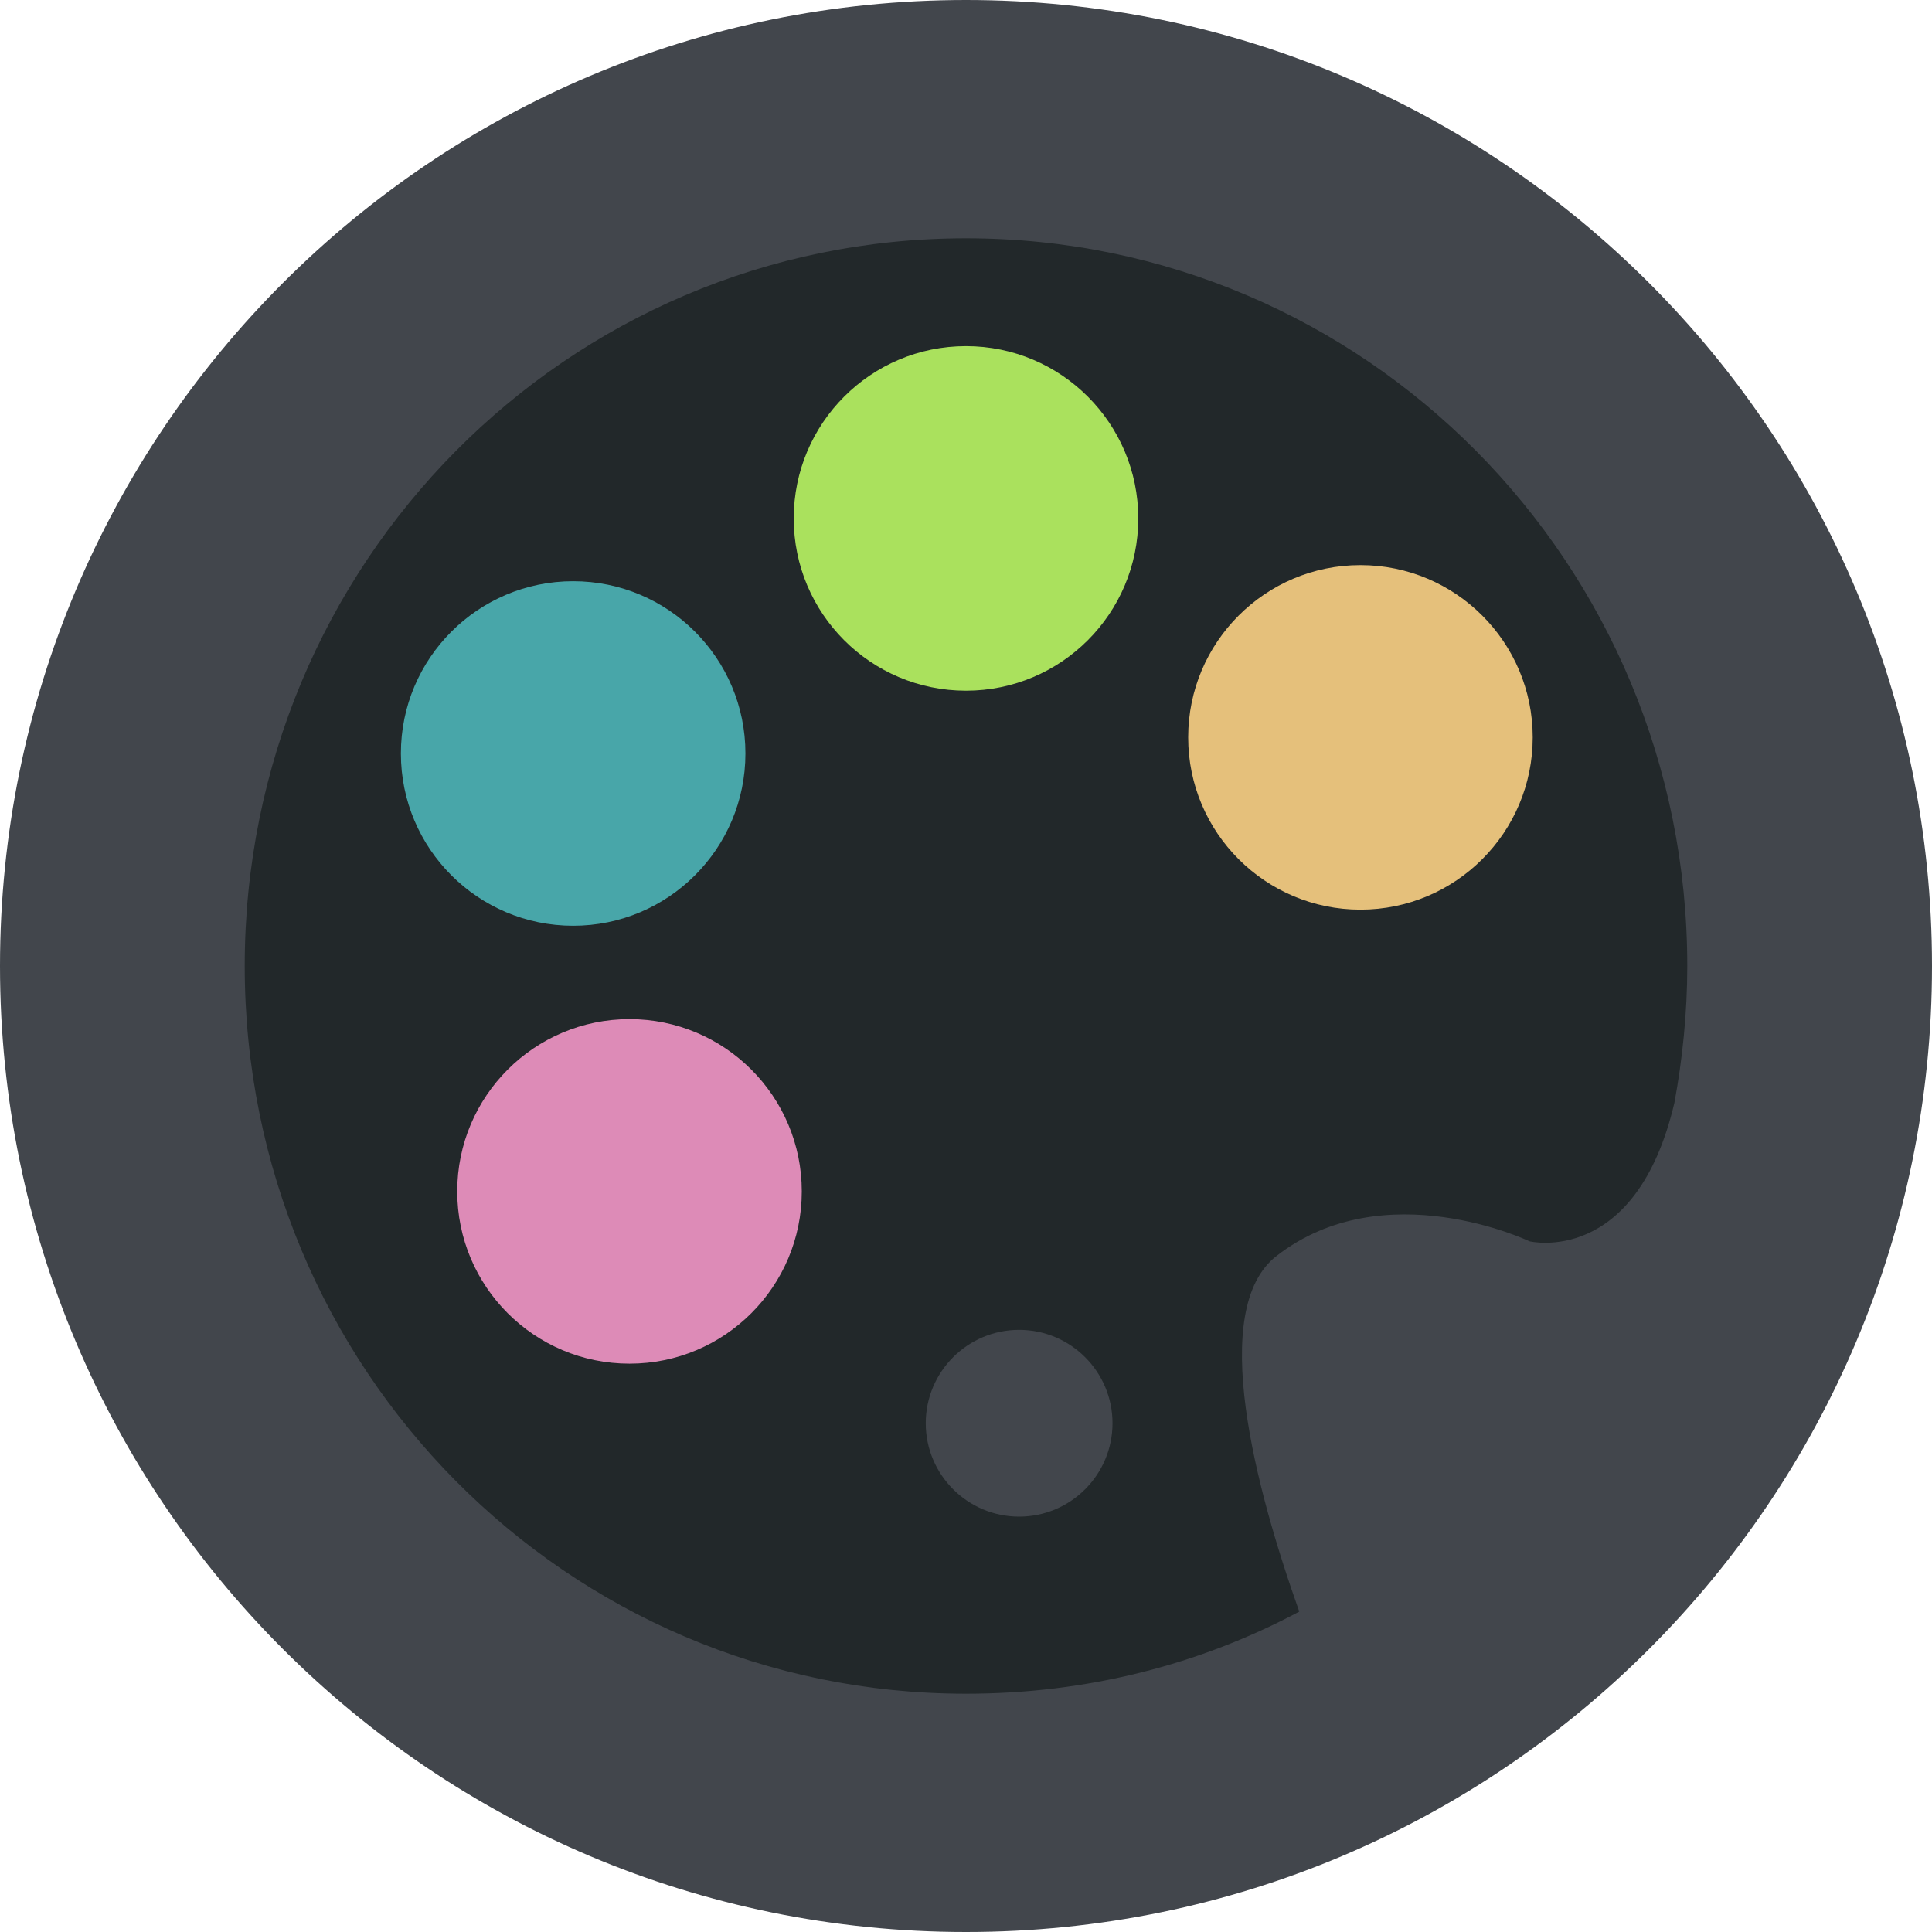
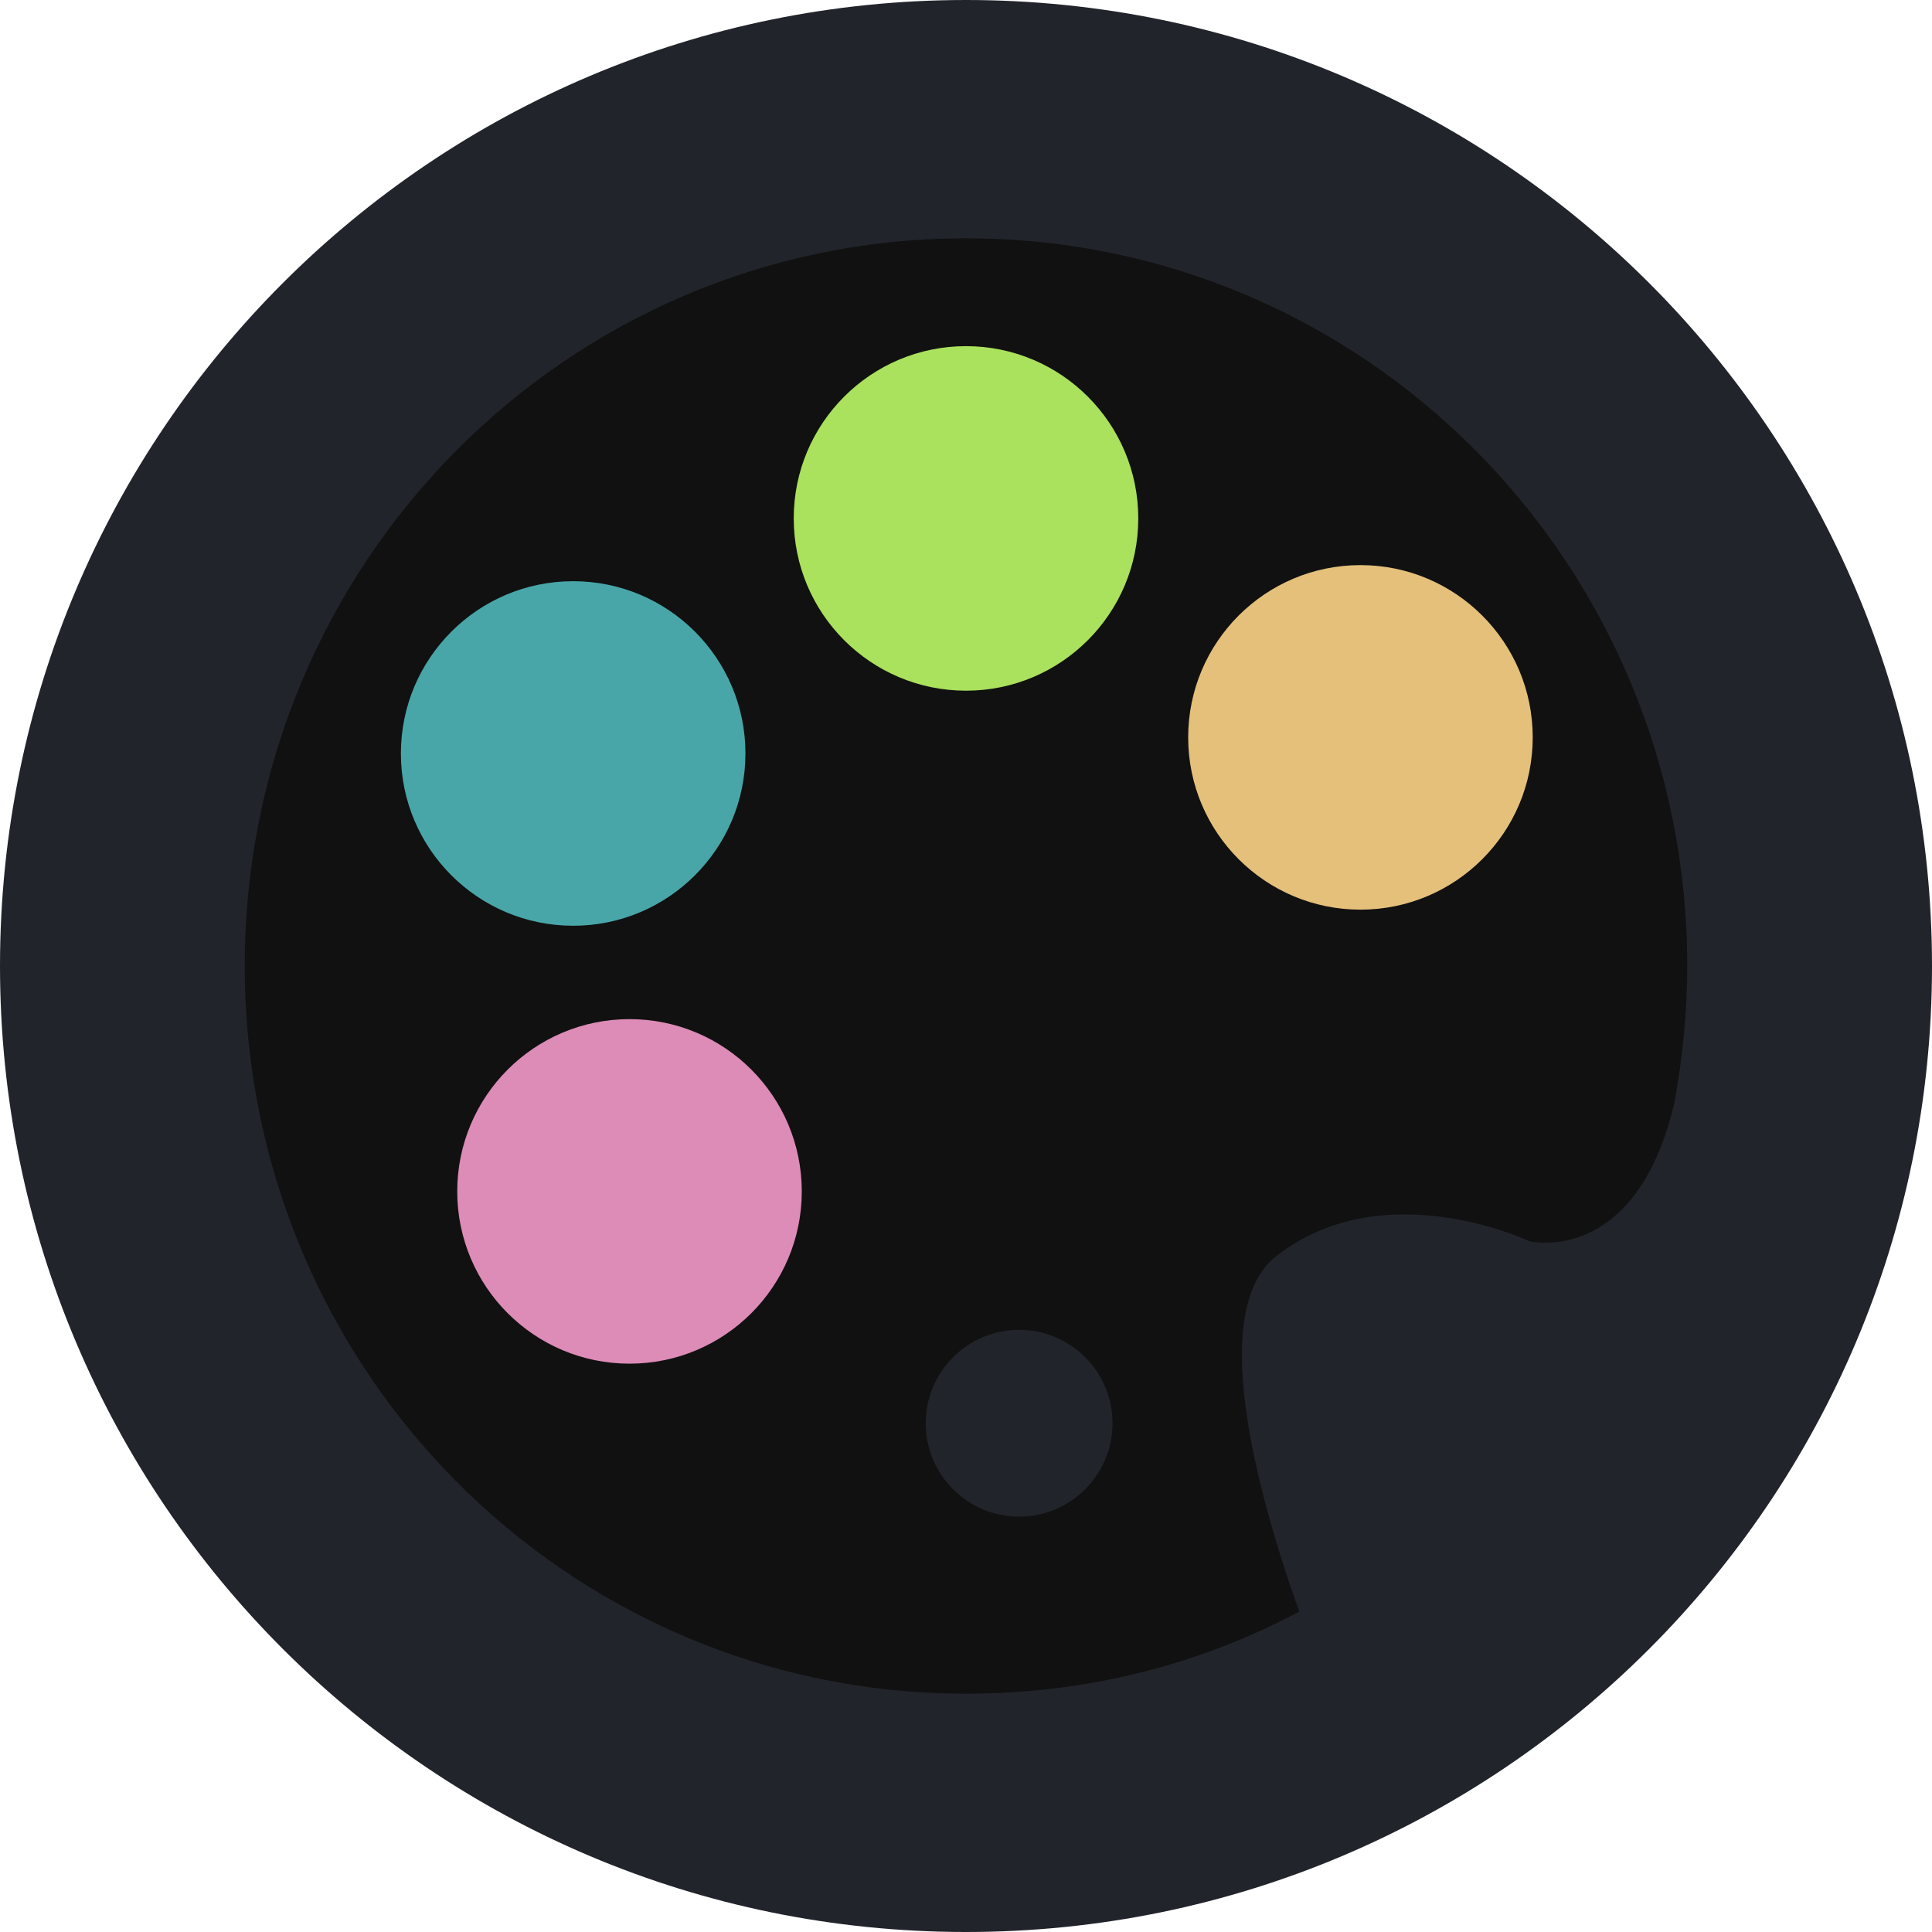
<svg xmlns="http://www.w3.org/2000/svg" version="1.1" id="Layer_1" x="0px" y="0px" viewBox="0 0 120 120" style="enable-background:new 0 0 120 120;" xml:space="preserve">
  <style type="text/css">
- 	.st0{fill:#42464C;}
+ 	.st0{fill:#21252B;}
	.st1{fill:#DD8BB7;}
	.st2{fill:#48A6A9;}
	.st3{fill:#AAE15D;}
	.st4{fill:#E5C07B;}
-     .palette{fill:#22282A;}
+     .palette{fill:#111111;}
</style>
  <circle class="st0" cx="60" cy="60" r="60" />
  <g>
    <path class="palette" d="M80.7,100.1c-6.2,3.3-13.2,5.1-20.7,5.1C35.2,105.2,15.2,85,15.2,60S35.2,14.8,60,14.8S104.8,35,104.8,60   c0,2.9-0.3,5.8-0.8,8.5c-2.4,10.2-9,8.6-9,8.6s-9-4.3-15.7,0.9C75,81.3,78,92.5,80.7,100.1z M69.1,88.4c0-3.2-2.6-5.8-5.8-5.8   s-5.8,2.6-5.8,5.8c0,3.2,2.6,5.8,5.8,5.8S69.1,91.6,69.1,88.4z" />
    <circle class="st1" cx="39.1" cy="74" r="10.7" />
    <circle class="st2" cx="35.6" cy="46.8" r="10.7" />
    <circle class="st3" cx="60" cy="32.2" r="10.7" />
    <circle class="st4" cx="84.5" cy="45.8" r="10.7" />
  </g>
</svg>
